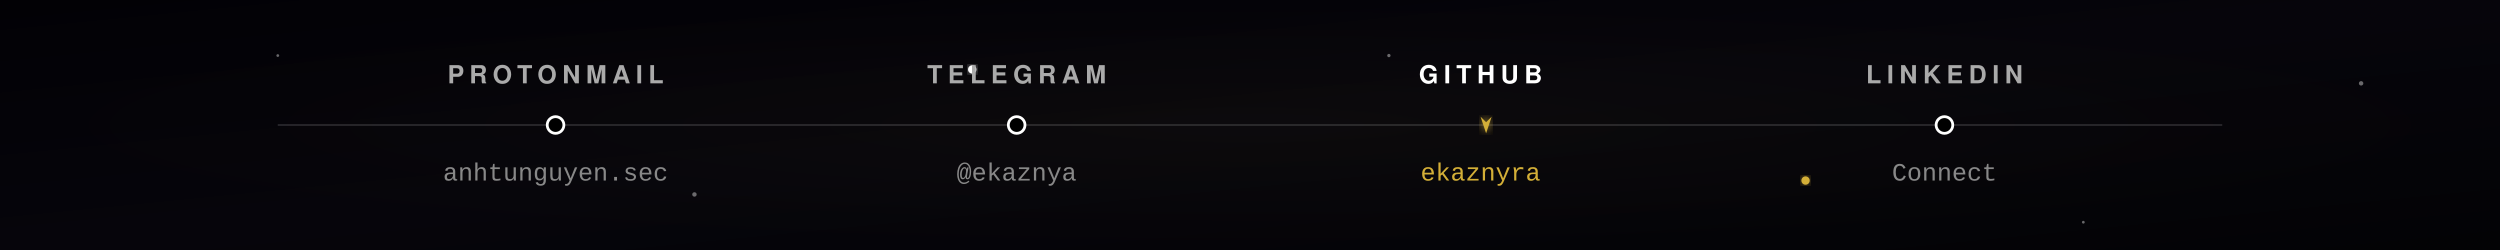
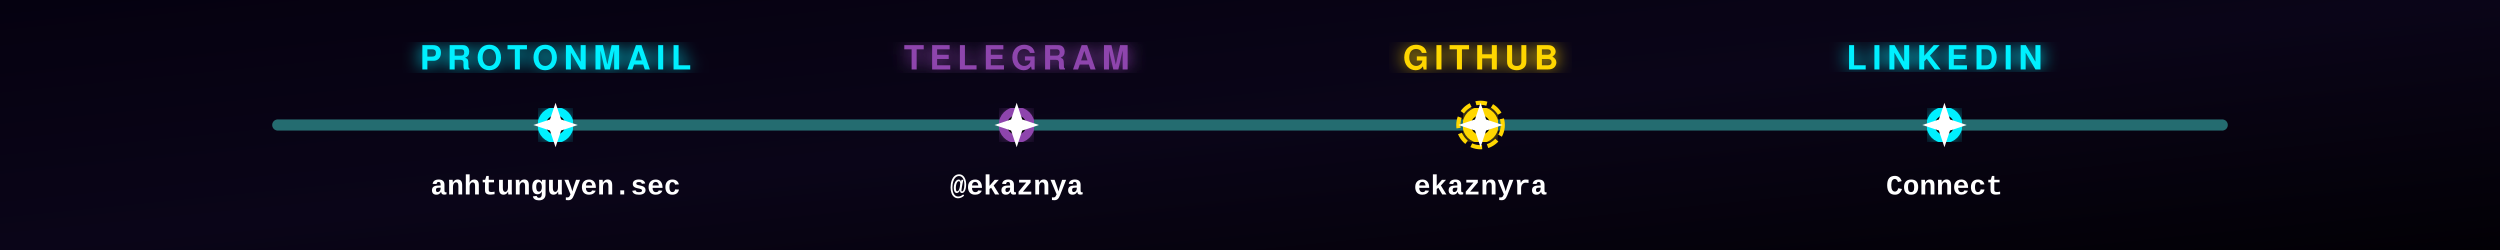
<svg xmlns="http://www.w3.org/2000/svg" viewBox="0 0 900 90">
  <defs>
    <linearGradient id="bg" x1="0%" y1="0%" x2="100%" y2="100%">
-       <stop offset="0%" stop-color="#020105" />
-       <stop offset="50%" stop-color="#06050b" />
-       <stop offset="100%" stop-color="#030305" />
+       <stop offset="0%" stop-color="#050110" />
+       <stop offset="50%" stop-color="#0a0518" />
+       <stop offset="100%" stop-color="#020005" />
    </linearGradient>
-     <radialGradient id="dust1" cx="50%" cy="50%" r="50%">
-       <stop offset="0%" stop-color="#d4af37" stop-opacity="0.03" />
-       <stop offset="100%" stop-color="#d4af37" stop-opacity="0" />
-     </radialGradient>
-     <filter id="starGlow">
-       <feGaussianBlur stdDeviation="1.5" result="blur" />
+     <filter id="hyperGlow">
+       <feGaussianBlur stdDeviation="3" result="blur" />
      <feMerge>
        <feMergeNode in="blur" />
        <feMergeNode in="SourceGraphic" />
      </feMerge>
    </filter>
  </defs>
  <style>
-     @keyframes fadeUp { 0% { opacity: 0; transform: translateY(5px); } 100% { opacity: 1; transform: translateY(0); } }
-     @keyframes twinkle { 0%, 100% { opacity: 0.2; } 50% { opacity: 1; } }
-     @keyframes driftStars { 0% { transform: translateX(0) translateY(0); } 100% { transform: translateX(-5px) translateY(-2px); } }
+     @keyframes pulseGlow { 0%, 100% { filter: drop-shadow(0 0 5px #00f0ff); opacity: 0.8; } 50% { filter: drop-shadow(0 0 20px #00f0ff); opacity: 1; } }
+     @keyframes fastSpin { 0% { transform: rotate(0deg); } 100% { transform: rotate(360deg); } }
+     @keyframes beam { 0% { stroke-dashoffset: 700; } 100% { stroke-dashoffset: 0; } }

-     .f1 { animation: fadeUp 0.8s cubic-bezier(0.1, 0.8, 0.2, 1) 0.3s both; }
-     .f2 { animation: fadeUp 0.8s cubic-bezier(0.1, 0.8, 0.2, 1) 0.5s both; }
-     .f3 { animation: fadeUp 0.8s cubic-bezier(0.1, 0.8, 0.2, 1) 0.7s both; }
-     .f4 { animation: fadeUp 0.8s cubic-bezier(0.1, 0.8, 0.2, 1) 0.9s both; }
- 
-     .tw { animation: twinkle 4s ease-in-out infinite; }
-     .tw2 { animation: twinkle 5s ease-in-out infinite 1s; }
-     .star-drift { animation: driftStars 60s linear infinite alternate; }
+     .node-pulse { animation: pulseGlow 1.5s infinite; }
+     .spin { transform-origin: center; animation: fastSpin 2s linear infinite; }
+     .energy-beam { stroke-dasharray: 50 700; animation: beam 1.5s linear infinite; }

    .font-sans { font-family: -apple-system, BlinkMacSystemFont, "Segoe UI", Helvetica, Arial, sans-serif; }
    .font-mono { font-family: "SFMono-Regular", Consolas, "Liberation Mono", Menlo, monospace; }
  </style>
  <rect width="900" height="90" fill="url(#bg)" />
-   <ellipse cx="450" cy="45" rx="450" ry="45" fill="url(#dust1)" />
-   <g class="star-drift">
-     <g fill="#ffffff" opacity="0.4">
-       <circle cx="100" cy="20" r="0.5" />
-       <circle cx="250" cy="70" r="0.8" />
-       <circle cx="500" cy="20" r="0.6" />
-       <circle cx="750" cy="80" r="0.5" />
-       <circle cx="850" cy="30" r="0.8" />
+   <line x1="100" y1="45" x2="800" y2="45" stroke="#333" stroke-width="4" stroke-linecap="round" />
+   <line x1="100" y1="45" x2="800" y2="45" stroke="#00f0ff" stroke-width="4" stroke-linecap="round" opacity="0.3" />
+   <line x1="100" y1="45" x2="800" y2="45" stroke="#ffffff" stroke-width="4" class="energy-beam" filter="url(#hyperGlow)" />
+   <g>
+     <circle cx="200" cy="45" r="5" fill="#000000" stroke="#00f0ff" stroke-width="3" filter="url(#hyperGlow)" />
+     <g transform="translate(200,45)">
+       <polygon points="0,-8 2,-2 8,0 2,2 0,8 -2,2 -8,0 -2,-2" fill="#ffffff" class="spin" />
    </g>
-     <circle cx="350" cy="25" r="1.5" fill="#ffffff" class="tw" filter="url(#starGlow)" />
-     <circle cx="650" cy="65" r="1.5" fill="#d4af37" class="tw2" filter="url(#starGlow)" />
+     <text x="200" y="25" text-anchor="middle" class="font-sans" font-weight="900" font-size="12" fill="#00f0ff" letter-spacing="2" filter="url(#hyperGlow)">PROTONMAIL</text>
+     <text x="200" y="70" text-anchor="middle" class="font-mono" font-size="10" font-weight="bold" fill="#ffffff">anhtunguyen.sec</text>
  </g>
-   <line x1="100" y1="45" x2="800" y2="45" stroke="#ffffff" stroke-width="0.3" opacity="0.3" />
-   <g class="f1">
-     <circle cx="200" cy="45" r="3" fill="#000000" stroke="#ffffff" stroke-width="1" />
-     <text x="200" y="30" text-anchor="middle" class="font-sans" font-weight="600" font-size="9" fill="#aaaaaa" letter-spacing="2">PROTONMAIL</text>
-     <text x="200" y="65" text-anchor="middle" class="font-mono" font-size="9" fill="#888888">anhtunguyen.sec</text>
+   <g>
+     <circle cx="366" cy="45" r="5" fill="#000000" stroke="#8e44ad" stroke-width="3" filter="url(#hyperGlow)" />
+     <g transform="translate(366,45)">
+       <polygon points="0,-8 2,-2 8,0 2,2 0,8 -2,2 -8,0 -2,-2" fill="#ffffff" class="spin" />
+     </g>
+     <text x="366" y="25" text-anchor="middle" class="font-sans" font-weight="900" font-size="12" fill="#8e44ad" letter-spacing="2" filter="url(#hyperGlow)">TELEGRAM</text>
+     <text x="366" y="70" text-anchor="middle" class="font-mono" font-size="10" font-weight="bold" fill="#ffffff">@ekaznya</text>
  </g>
-   <g class="f2">
-     <circle cx="366" cy="45" r="3" fill="#000000" stroke="#ffffff" stroke-width="1" />
-     <text x="366" y="30" text-anchor="middle" class="font-sans" font-weight="600" font-size="9" fill="#aaaaaa" letter-spacing="2">TELEGRAM</text>
-     <text x="366" y="65" text-anchor="middle" class="font-mono" font-size="9" fill="#888888">@ekaznya</text>
+   <g>
+     <circle cx="533" cy="45" r="5" fill="#000000" stroke="#ffd700" stroke-width="3" filter="url(#hyperGlow)" />
+     <circle cx="533" cy="45" r="8" fill="none" stroke="#ffd700" stroke-width="1.5" stroke-dasharray="4 2" class="spin" />
+     <g transform="translate(533,45)">
+       <polygon points="0,-8 2,-2 8,0 2,2 0,8 -2,2 -8,0 -2,-2" fill="#ffffff" class="spin" />
+     </g>
+     <text x="533" y="25" text-anchor="middle" class="font-sans" font-weight="900" font-size="12" fill="#ffd700" letter-spacing="2" filter="url(#hyperGlow)">GITHUB</text>
+     <text x="533" y="70" text-anchor="middle" class="font-mono" font-size="10" font-weight="bold" fill="#ffffff">ekaznyra</text>
  </g>
-   <g class="f3">
-     <path d="M 533 42 L 535 44 L 537 42 L 535 48 Z" fill="#d4af37" filter="url(#starGlow)" />
-     <text x="533" y="30" text-anchor="middle" class="font-sans" font-weight="600" font-size="9" fill="#ffffff" letter-spacing="2">GITHUB</text>
-     <text x="533" y="65" text-anchor="middle" class="font-mono" font-size="9" fill="#d4af37">ekaznyra</text>
-   </g>
-   <g class="f4">
-     <circle cx="700" cy="45" r="3" fill="#000000" stroke="#ffffff" stroke-width="1" />
-     <text x="700" y="30" text-anchor="middle" class="font-sans" font-weight="600" font-size="9" fill="#aaaaaa" letter-spacing="2">LINKEDIN</text>
-     <text x="700" y="65" text-anchor="middle" class="font-mono" font-size="9" fill="#888888">Connect</text>
+   <g>
+     <circle cx="700" cy="45" r="5" fill="#000000" stroke="#00f0ff" stroke-width="3" filter="url(#hyperGlow)" />
+     <g transform="translate(700,45)">
+       <polygon points="0,-8 2,-2 8,0 2,2 0,8 -2,2 -8,0 -2,-2" fill="#ffffff" class="spin" />
+     </g>
+     <text x="700" y="25" text-anchor="middle" class="font-sans" font-weight="900" font-size="12" fill="#00f0ff" letter-spacing="2" filter="url(#hyperGlow)">LINKEDIN</text>
+     <text x="700" y="70" text-anchor="middle" class="font-mono" font-size="10" font-weight="bold" fill="#ffffff">Connect</text>
  </g>
</svg>
